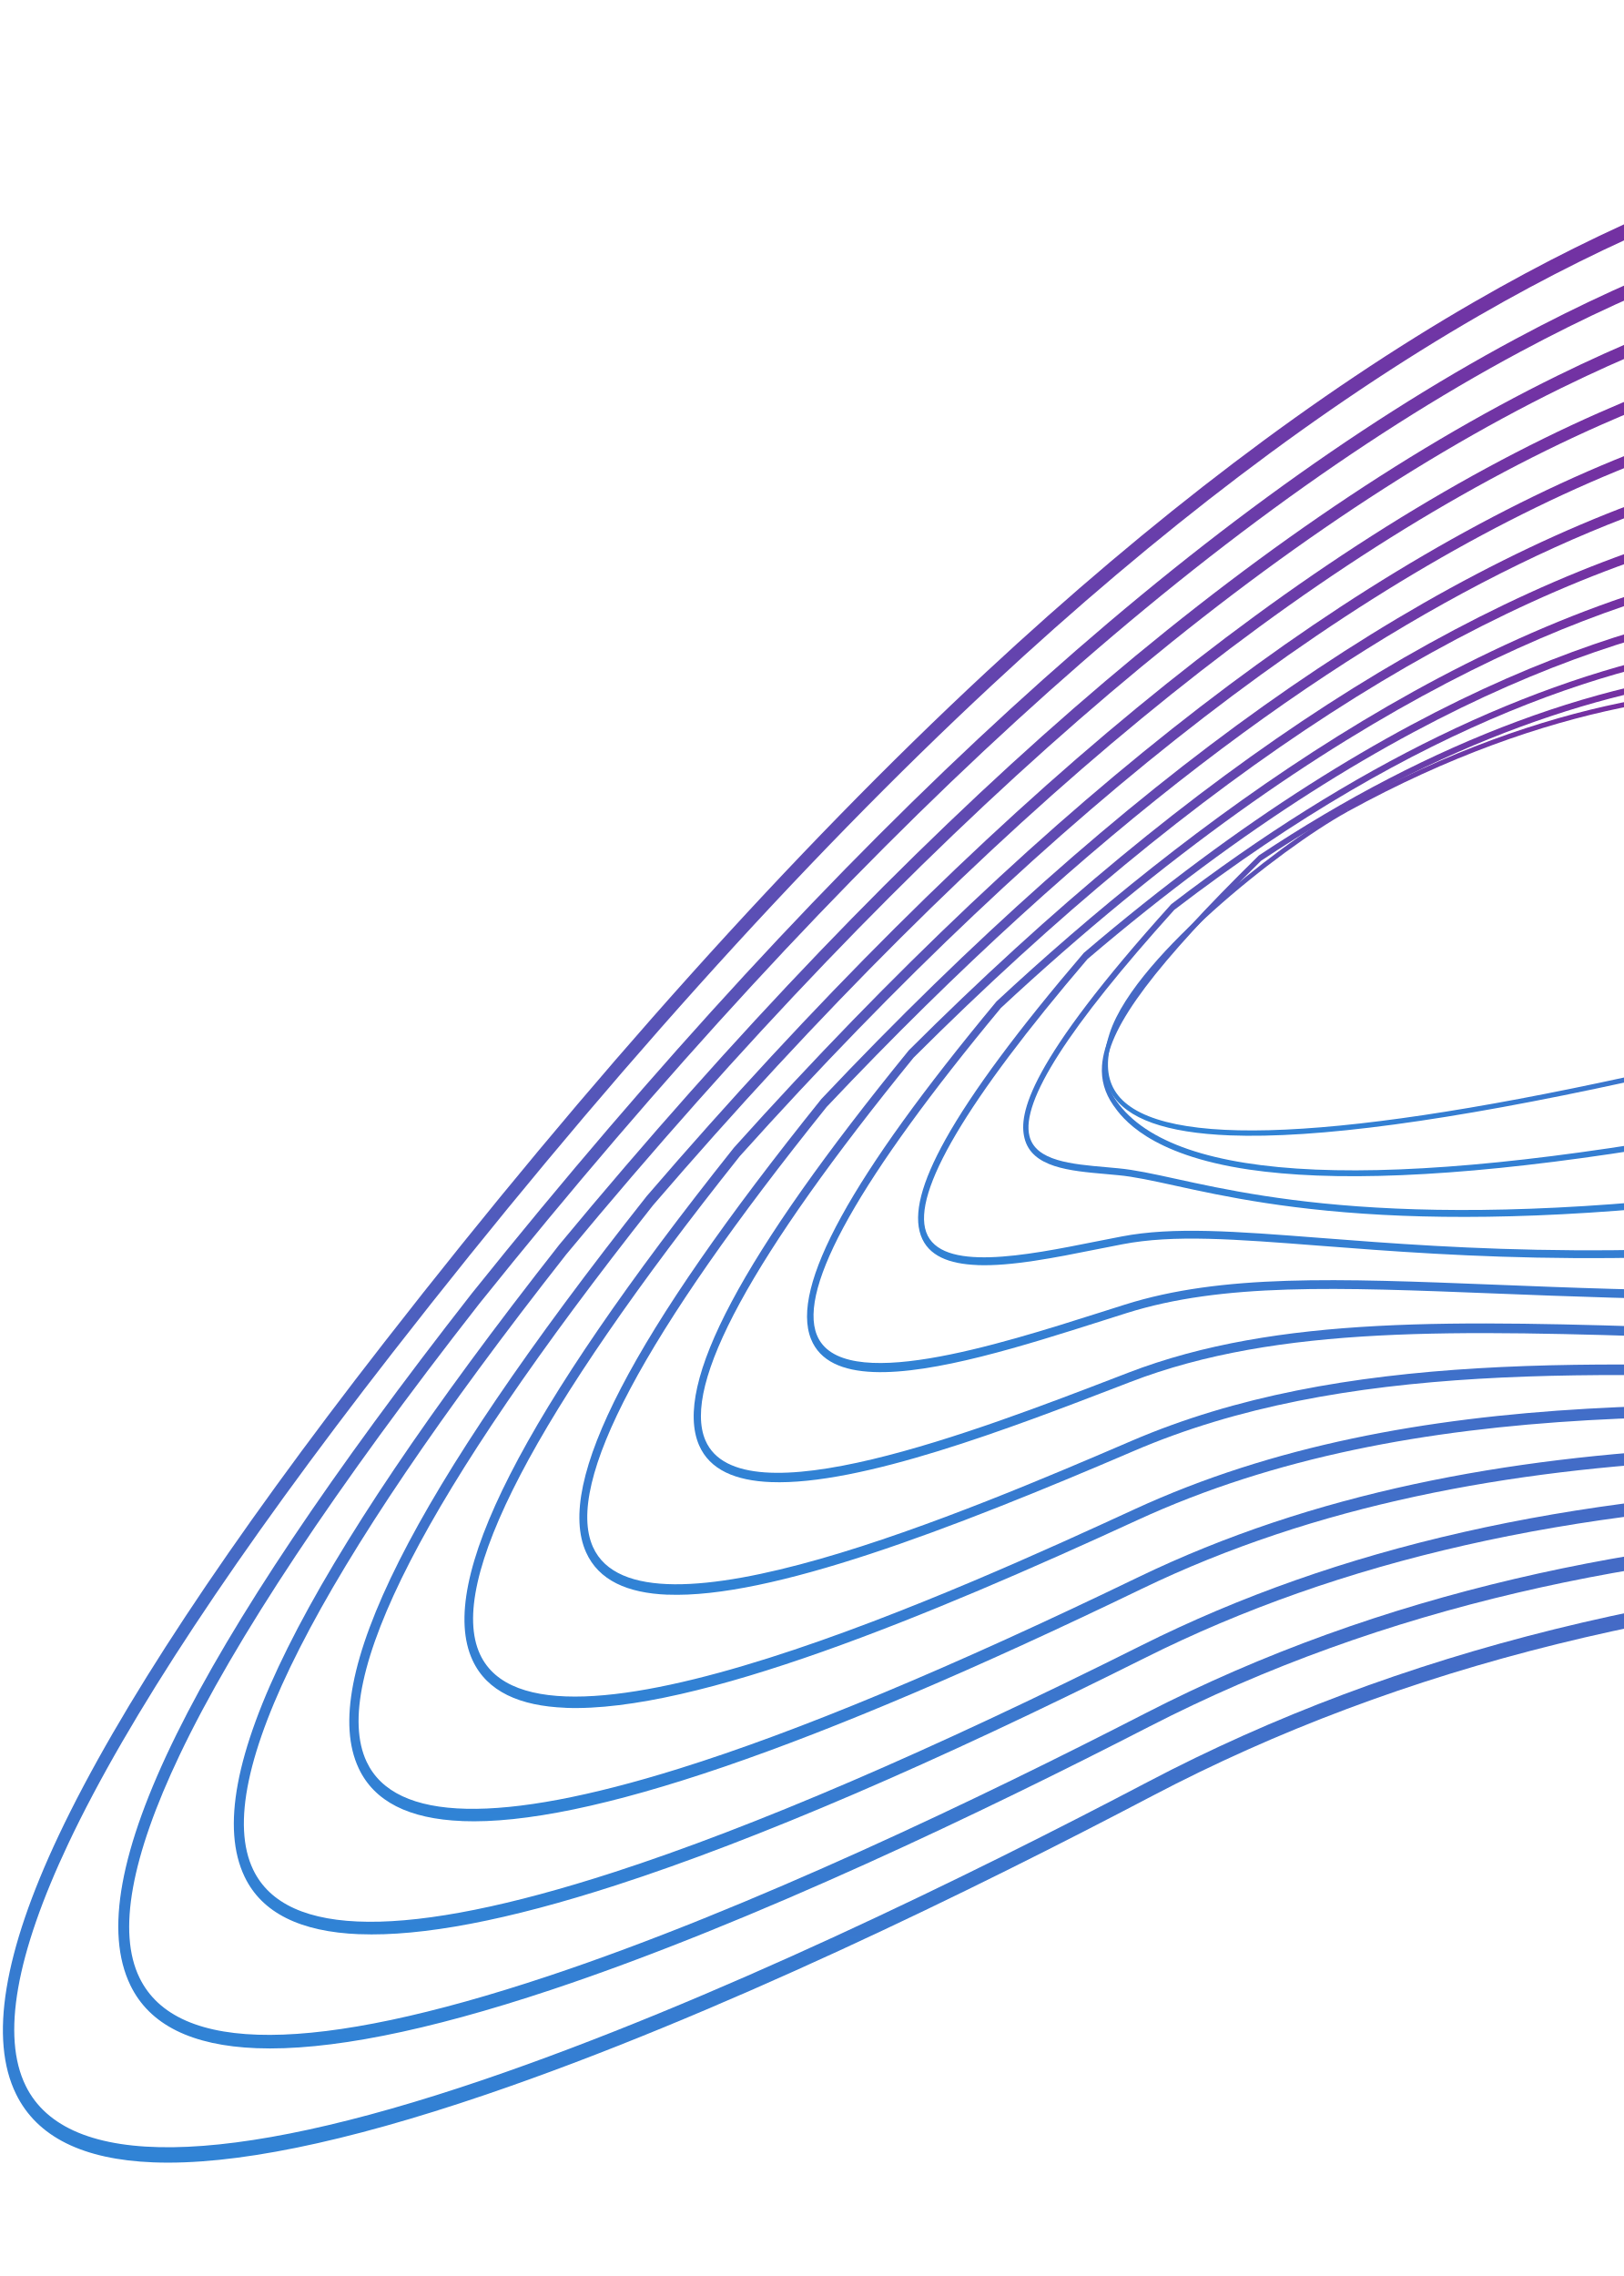
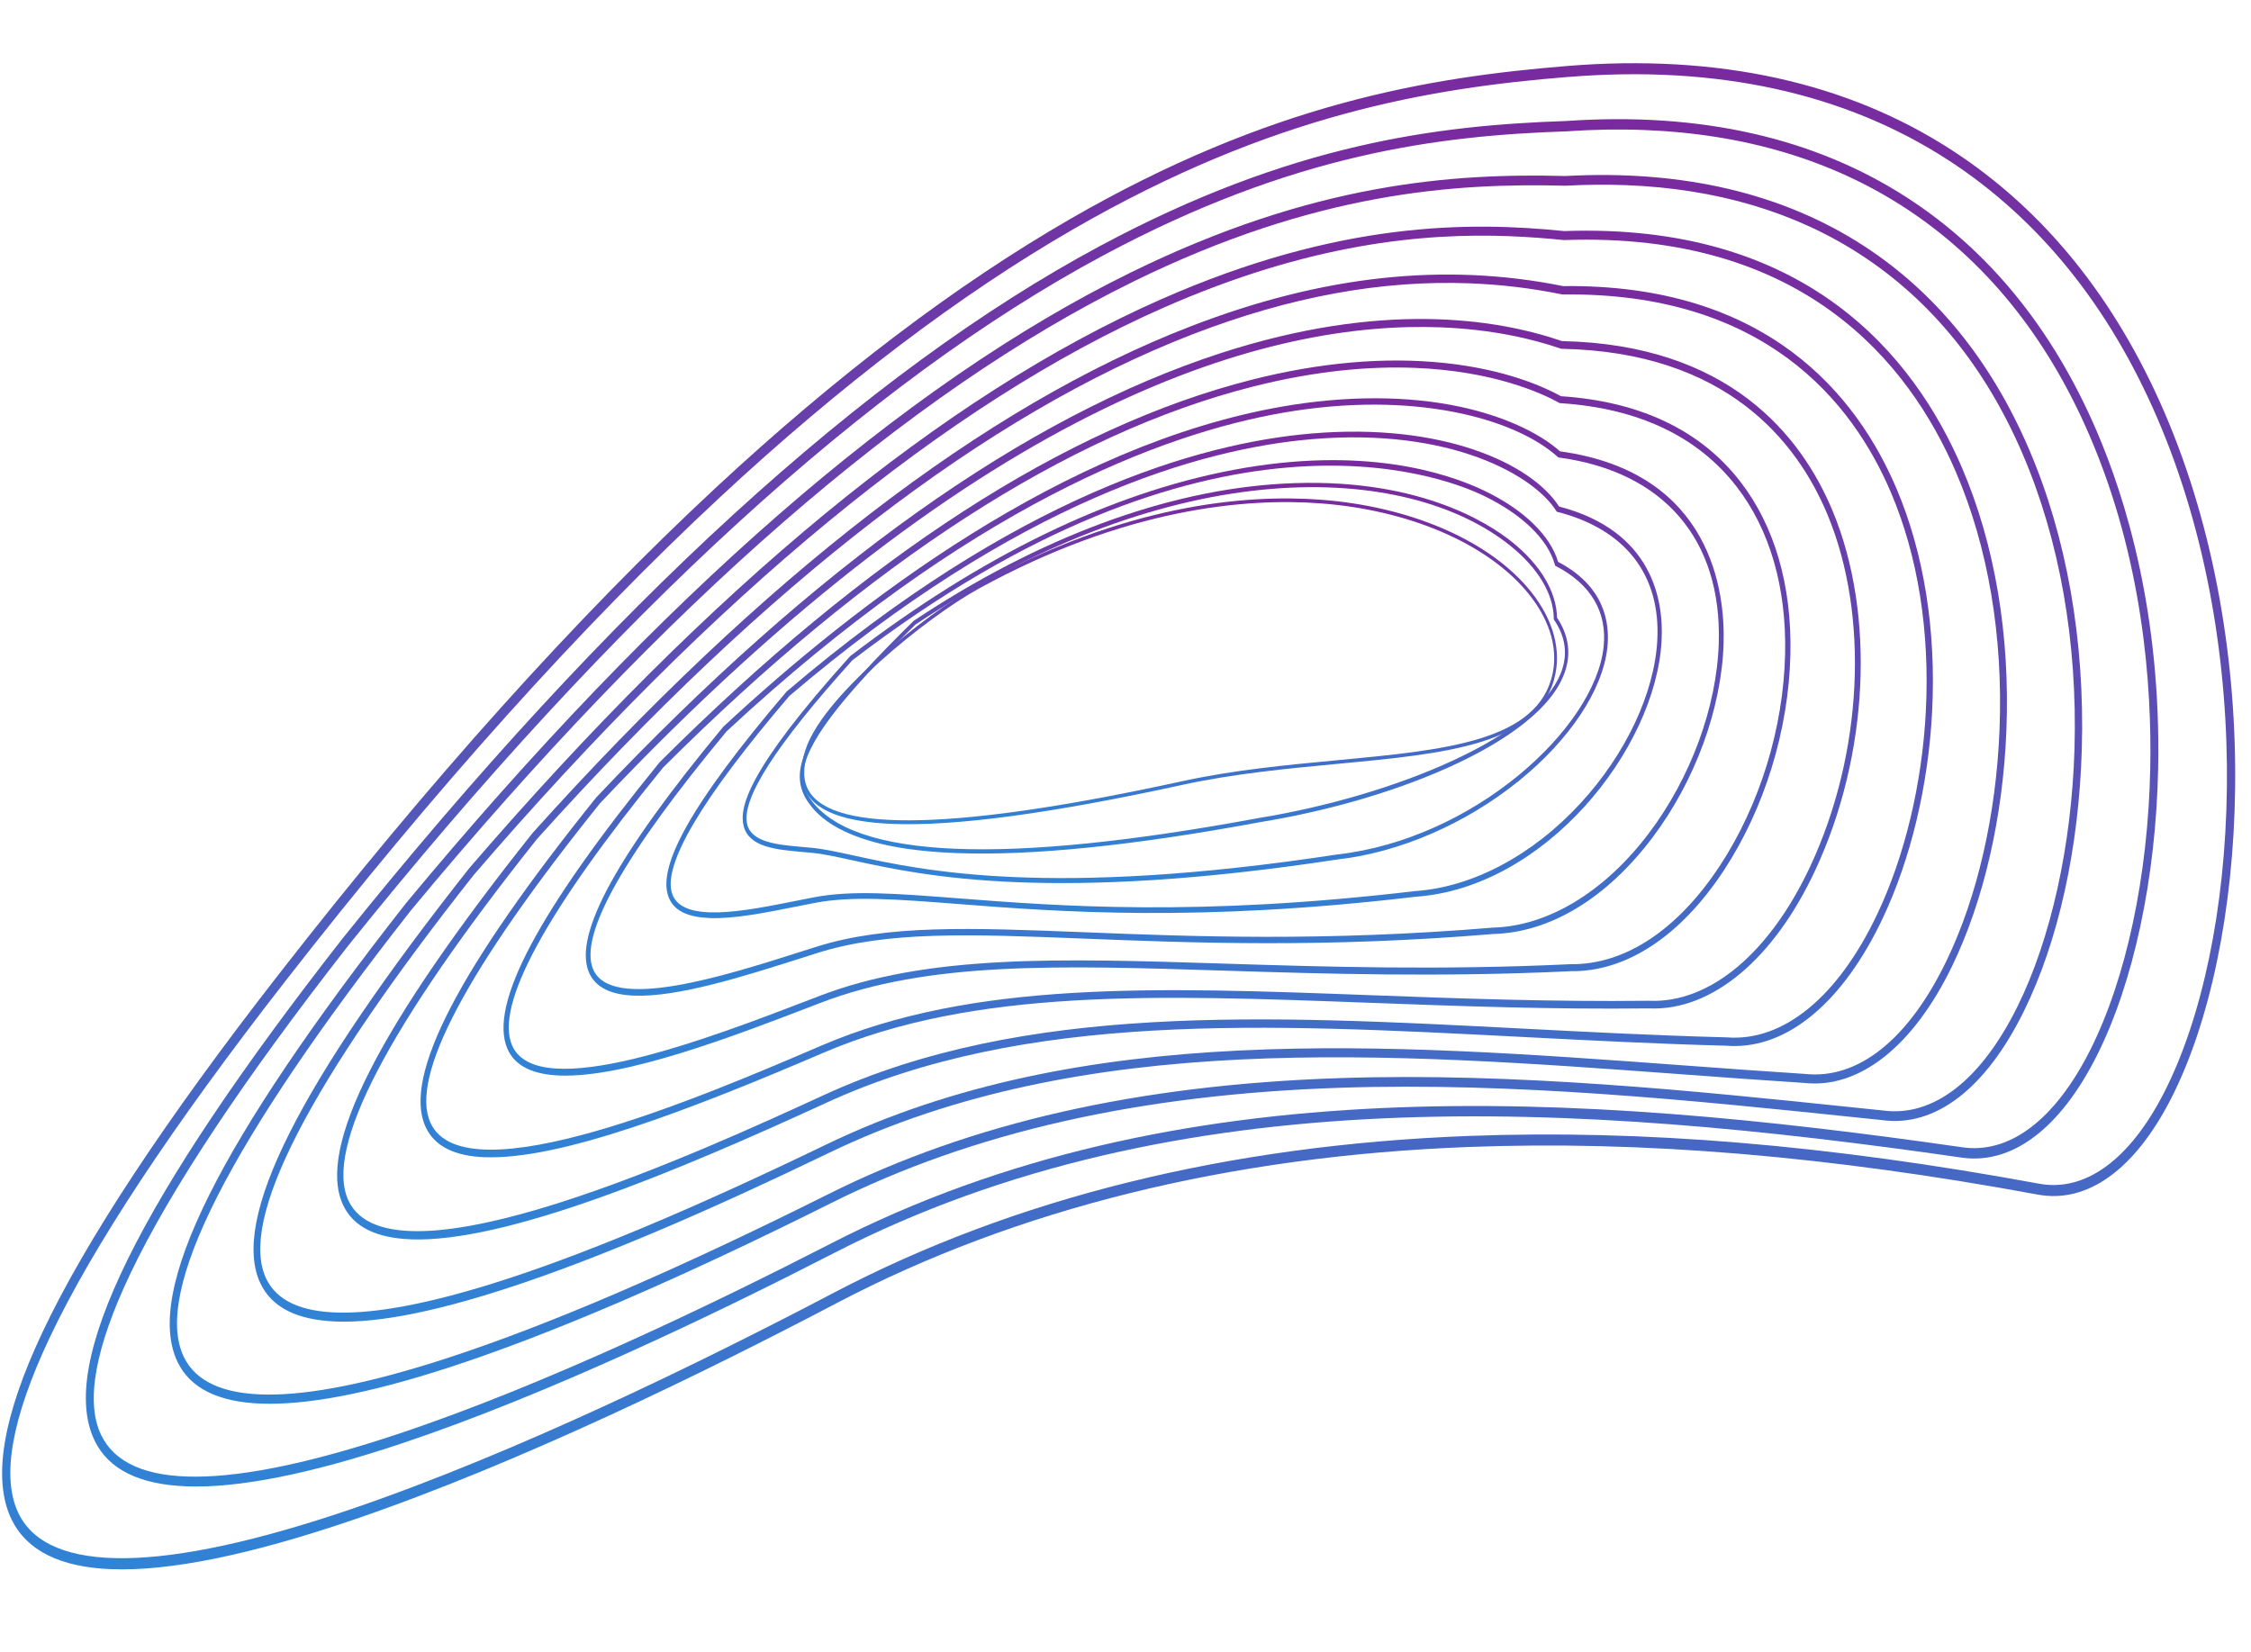
- <svg xmlns="http://www.w3.org/2000/svg" width="413" height="579" viewBox="0 0 413 579" fill="none">
+ <svg xmlns="http://www.w3.org/2000/svg" width="789" height="579" viewBox="0 0 789 579" fill="none">
  <path d="M38.98 550.09C21.086 549.389 9.419 543.6 4.088 532.727C-2.754 518.781 0.894 496.644 14.931 466.928C30.145 434.721 58.025 392.489 97.804 341.424C150.465 273.799 201.948 216.483 250.804 171.054C293.246 131.595 335.056 99.876 375.081 76.794C445.157 36.357 500.304 27.108 549.473 23.123C602.168 18.852 647.562 28.835 684.372 52.79C716.378 73.621 741.363 104.467 758.634 144.489C794.612 227.887 788.044 332.401 760.908 385.275C748.182 410.071 731.612 421.978 714.271 418.775C640.851 405.22 575.564 399.764 514.674 402.091C430.775 405.294 356.263 423.727 293.196 456.854C248.117 480.536 182.122 512.942 123.733 532.818C87.586 545.131 59.27 550.886 38.97 550.09L38.98 550.09ZM549.557 25.046L549.65 26.968C500.754 30.925 445.9 40.134 376.25 80.318C336.412 103.304 294.771 134.887 252.488 174.198C203.752 219.503 152.399 276.695 99.839 344.17C60.23 395.022 32.492 437.015 17.401 468.957C4.019 497.281 0.363 518.028 6.534 530.608C17.011 551.973 57.289 551.439 123.008 529.068C181.241 509.237 247.117 476.891 292.117 453.257C355.499 419.963 430.355 401.44 514.586 398.224C575.632 395.89 641.084 401.366 714.67 414.952C730.855 417.943 746.407 406.627 758.48 383.119C785.116 331.23 791.498 228.499 756.085 146.411C739.111 107.07 714.543 76.743 683.075 56.255C646.726 32.602 601.837 22.741 549.649 26.981L549.556 25.058L549.557 25.046Z" fill="url(#paint0_linear_57_792)" />
  <path d="M65.228 521.046C48.756 520.401 38.035 515.073 33.181 505.056C20.101 478.103 48.512 420.527 120.041 329.029C213.836 212.08 303.209 130.375 385.683 86.174C452.623 50.301 503.777 43.935 549.088 42.414C595.91 39.174 636.195 48.287 668.806 69.515C697.305 88.057 719.484 115.367 734.735 150.713C745.242 175.067 757.542 215.448 756.452 269.459C755.674 307.834 747.837 344.528 734.936 370.128C721.923 395.956 704.908 408.606 687.014 405.728C553.254 386.525 412.834 377.3 292.267 439.301C251.302 460.363 191.69 489.065 140.274 506.188C108.407 516.801 83.337 521.756 65.228 521.046ZM576.491 45.587C567.665 45.241 558.566 45.387 549.191 46.037C504.104 47.554 453.235 53.88 386.709 89.537C304.551 133.57 215.466 215.029 121.931 331.666C85.339 378.465 59.684 417.101 45.694 446.484C33.311 472.503 29.869 491.558 35.477 503.099C44.971 522.661 80.005 522.514 139.583 502.671C190.861 485.594 250.365 456.939 291.251 435.926C412.37 373.637 553.18 382.865 687.31 402.121C704.145 404.828 720.221 392.747 732.632 368.119C745.247 343.074 752.923 307.069 753.685 269.363C754.278 240.009 751.061 195.914 732.335 152.512C717.362 117.808 695.582 90.978 667.582 72.764C641.898 56.058 611.344 46.953 576.481 45.587L576.491 45.587Z" fill="url(#paint1_linear_57_792)" />
  <path d="M91.455 492.053C76.385 491.463 66.619 486.598 62.233 477.437C50.435 452.826 76.619 400.237 142.275 316.662C231.693 208.788 317.148 134.399 396.283 95.553C460.67 63.947 509.472 60.708 548.711 61.705C589.7 59.474 624.963 67.746 653.442 86.3C678.462 102.607 697.852 126.472 711.091 157.244C724.376 188.107 730.808 224.55 729.696 262.641C728.688 297.401 721.458 330.062 709.342 354.598C695.97 381.674 678.359 395.19 659.746 392.67L649.426 391.596C593.983 385.83 531.138 379.297 469.67 381.331C399.323 383.674 340.986 396.894 291.317 421.749C237.723 448.562 192.456 468.026 156.785 479.571C129.197 488.51 107.372 492.664 91.465 492.041L91.455 492.053ZM570.107 64.913C563.172 64.642 556.053 64.71 548.741 65.106C509.658 64.116 461.159 67.341 397.177 98.744C318.356 137.447 233.179 211.602 144.032 319.152C80.314 400.253 53.514 452.908 64.409 475.629C72.771 493.086 103.643 493.304 156.167 476.289C191.749 464.765 236.908 445.349 290.403 418.584C340.339 393.585 398.96 380.299 469.6 377.941C531.205 375.899 594.118 382.435 649.629 388.217L659.978 389.292C677.63 391.671 694.369 378.701 707.19 352.75C718.887 329.073 726.151 296.181 727.134 262.528C728.223 225.067 721.903 189.234 708.859 158.934C695.88 128.764 676.85 105.364 652.301 89.359C629.269 74.341 601.697 66.151 570.107 64.913Z" fill="url(#paint2_linear_57_792)" />
  <path d="M117.599 463.263C103.962 462.728 95.22 458.251 91.266 449.867C80.76 427.586 104.716 379.971 164.52 304.306C249.621 205.42 331.157 138.361 406.894 104.958C469.396 77.387 515.281 77.665 548.286 81.007C632.854 77.972 670.822 124.536 687.771 164.147C699.218 190.895 704.577 222.646 703.27 255.951C702.076 286.415 695.321 315.785 684.256 338.637C670.636 366.772 651.735 381.73 632.488 379.637C618.352 378.735 603.8 377.662 589.736 376.622C486.386 369.017 379.523 361.158 290.386 404.235C206.129 444.928 148.955 464.505 117.619 463.276L117.599 463.263ZM529.458 82.806C498.657 81.599 458.744 85.405 407.636 107.95C332.204 141.222 250.945 208.074 166.125 306.636C108.127 380.028 83.606 427.672 93.282 448.194C100.522 463.534 127.242 464.13 172.712 449.942C203.13 440.445 241.346 424.53 289.537 401.253C379.137 357.962 486.263 365.844 589.846 373.458C603.911 374.498 618.453 375.558 632.618 376.473C651.301 378.481 668.894 364.449 682.218 336.921C693.058 314.524 699.684 285.703 700.856 255.779C702.139 223.065 696.885 191.911 685.659 165.687C669.025 126.823 631.691 81.146 548.264 84.161L548.137 84.156C542.32 83.568 536.091 83.079 529.438 82.818L529.458 82.806Z" fill="url(#paint3_linear_57_792)" />
  <path d="M143.89 434.452C132.278 433.997 123.918 430.347 120.218 422.345C111.006 402.382 132.763 359.73 186.744 291.938C267.589 201.952 345.206 142.221 417.474 114.35C463.699 96.521 506.36 91.921 547.88 100.296C619.247 99.436 650.871 138.501 664.811 171.438C674.392 194.056 678.679 221.025 677.229 249.418C675.901 275.459 669.713 301.284 659.805 322.146C645.956 351.315 626.629 367.455 606.592 366.67C606.125 366.651 605.657 366.633 605.19 366.589C580.938 365.961 556.826 364.707 533.512 363.51C443.921 358.878 359.305 354.506 289.397 386.694C236.601 410.988 177.009 435.763 143.87 434.464L143.89 434.452ZM515.377 99.332C484.255 98.112 452.162 104.015 418.103 117.156C346.13 144.923 268.79 204.459 188.226 294.121C135.91 359.827 113.646 402.473 122.114 420.823C137.238 453.587 247.272 402.971 288.689 383.923C358.982 351.544 443.812 355.937 533.617 360.577C556.921 361.787 581.013 363.027 605.295 363.657C625.042 365.216 644.213 349.508 657.939 320.579C667.653 300.121 673.723 274.781 675.03 249.216C676.457 221.389 672.256 194.989 662.888 172.87C649.234 140.613 618.187 102.343 547.814 103.23L547.638 103.223C536.972 101.054 526.228 99.757 515.377 99.332Z" fill="url(#paint4_linear_57_792)" />
  <path d="M169.877 405.682C159.571 405.278 152.294 402.004 149.11 394.899C141.191 377.241 160.781 339.513 208.989 279.557C285.656 198.397 359.355 145.983 428.085 123.729C483.928 105.646 523.838 111.474 547.513 119.575C605.915 120.782 631.355 152.637 642.378 179.175C657.433 215.414 655.042 264.828 636.274 305.061C621.716 336.289 600.025 354.371 578.215 353.516C578.117 353.512 578.03 353.509 577.932 353.505C543.332 353.9 511.156 352.691 480.042 351.536C405.647 348.762 341.403 346.373 288.466 369.116C241.349 389.331 195.944 406.69 169.868 405.668L169.877 405.682ZM505.036 114.755C446.317 112.454 345.754 138.224 210.318 281.592C163.634 339.663 143.607 377.348 150.856 393.538C162.812 420.216 247.261 383.986 287.841 366.567C341.122 343.67 405.523 346.078 480.103 348.859C511.197 350.014 543.353 351.222 577.963 350.827C578.051 350.831 578.139 350.834 578.226 350.837C599.345 351.665 620.362 334.059 634.541 303.653C652.921 264.23 655.297 215.885 640.584 180.47C629.81 154.547 604.891 123.382 547.355 122.273L547.228 122.268L547.112 122.225C537.176 118.809 523.076 115.462 505.036 114.755Z" fill="url(#paint5_linear_57_792)" />
  <path d="M196.125 377.037C187.164 376.686 180.557 373.941 177.843 367.627C171.238 352.235 188.699 319.382 231.224 267.189C303.805 194.742 373.575 149.67 438.685 133.135C462.768 127.021 485.578 125.043 506.47 127.265C527.488 129.493 540.925 135.467 547.146 138.892C574.871 140.739 596.006 150.788 609.961 168.786C622.012 184.327 628.101 205.288 627.558 229.389C626.96 255.923 618.439 283.562 604.155 305.244C589.033 328.182 570.042 340.69 550.665 340.459C504.734 342.651 464.467 341.382 428.946 340.26C371.084 338.431 325.381 336.987 287.516 351.589L285.185 352.49C257.235 363.243 219.007 377.934 196.135 377.037L196.125 377.037ZM495.892 128.963C480.316 128.352 461.358 129.889 439.03 135.557C374.204 152.025 304.691 196.954 232.42 269.077C191.278 319.587 173.439 352.36 179.469 366.416C188.371 387.152 248.648 363.975 284.663 350.125L286.994 349.225C325.135 334.531 370.964 335.966 428.991 337.802C464.493 338.923 504.731 340.191 550.642 337.998C569.502 338.222 587.99 326.016 602.749 303.618C616.76 282.363 625.122 255.284 625.697 229.317C626.225 205.91 620.326 185.588 608.654 170.538C595.012 152.939 574.223 143.109 546.886 141.329L546.721 141.323L546.567 141.239C540.442 137.844 523.488 130.044 495.882 128.962L495.892 128.963Z" fill="url(#paint6_linear_57_792)" />
  <path d="M222.262 349.032C214.42 348.724 208.615 346.333 206.335 340.641C201.045 327.465 216.459 299.387 253.468 254.834L253.548 254.747C300.641 210.949 372.83 155.925 449.285 142.552C471.769 138.617 493.441 138.642 511.944 142.625C526.498 145.759 539.19 151.434 546.798 158.223C600.216 165.558 604.694 207.81 604.136 225.651C603.426 248.496 594.088 273.927 579.154 293.691C563.115 314.931 543.317 326.905 523.397 327.425C464.096 332.365 417.69 330.533 380.411 329.06C340.143 327.468 311.086 326.317 286.556 334.062C284.602 334.681 282.57 335.322 280.488 335.988C260.632 342.306 237.565 349.631 222.262 349.032ZM254.561 256.525C218.734 299.67 203.011 327.619 207.821 339.605C213.941 354.849 253.751 342.191 280.088 333.821C282.17 333.156 284.203 332.514 286.157 331.895C310.902 324.082 340.066 325.225 380.452 326.82C417.711 328.306 464.058 330.123 523.32 325.181C542.558 324.686 562.456 312.625 577.952 292.098C592.584 272.722 601.745 247.838 602.442 225.533C603.585 189.104 583.159 165.353 546.408 160.384L546.194 160.35L546.023 160.189C531.098 146.699 495.455 136.686 449.499 144.724C407.498 152.068 339.576 177.431 254.562 256.499L254.561 256.525Z" fill="url(#paint7_linear_57_792)" />
  <path d="M248.624 321.821C241.522 321.543 236.128 319.528 234.267 314.265C232.351 308.858 234.413 300.864 240.57 289.823C247.266 277.812 259.081 261.88 275.703 242.453L275.793 242.366C356.274 173.681 420.324 155.288 459.875 151.957C505.629 148.096 536.748 162.478 546.469 177.567C579.463 186.15 583.151 210.7 582.408 224.593C580.368 262.764 541.426 311.312 496.119 314.366C419.634 323.41 371.127 319.642 335.701 316.901C314.172 315.233 298.61 314.018 285.567 316.533C283.432 316.939 281.19 317.392 278.898 317.843C268.477 319.933 257.283 322.173 248.623 321.834L248.624 321.821ZM276.663 243.997C245.881 279.998 232.076 303.348 235.632 313.417C239.289 323.748 261.119 319.374 278.67 315.864C280.961 315.4 283.204 314.96 285.348 314.554C298.538 312.019 314.159 313.236 335.785 314.908C371.163 317.647 419.611 321.413 496.008 312.378C516.142 311.029 537.299 299.765 554.09 281.478C569.892 264.273 579.908 242.951 580.9 224.457C582.129 201.529 569.698 185.548 545.919 179.452L545.658 179.39L545.488 179.113C537.743 166.755 508.573 149.847 459.977 153.945C420.611 157.27 356.855 175.584 276.663 243.997Z" fill="url(#paint8_linear_57_792)" />
  <path d="M356.805 309.28C328.936 308.187 311.23 304.312 298.938 301.615C293.098 300.343 288.49 299.325 284.501 298.963C283.46 298.858 282.409 298.765 281.358 298.672C272.085 297.858 262.501 297.019 260.651 289.541C259.141 283.442 261.36 270.637 297.948 230.072L298.038 229.985C343.942 194.821 389.119 172.869 432.318 164.722C477.671 156.171 506.862 165.622 520.222 172.005C533.967 178.584 543.375 187.659 546.129 196.963C562.192 205.384 564.394 217.989 563.389 227.106C561.758 241.944 550.142 259.403 532.307 273.798C513.688 288.833 490.551 298.847 468.822 301.293C419.417 308.823 383.456 310.324 356.805 309.28ZM284.589 297.215C288.636 297.593 293.283 298.599 299.153 299.885C323.145 305.14 367.792 314.913 468.686 299.549C516.6 294.15 558.949 255.369 562.078 226.849C563.417 214.615 557.642 204.794 545.374 198.453L545.094 198.313L544.996 197.936C542.526 188.991 533.327 180.143 519.775 173.662C504.815 166.507 423.867 135.658 298.755 231.469C271.786 261.373 259.731 280.193 261.911 288.998C263.484 295.358 272.611 296.153 281.446 296.924C282.507 297.017 283.558 297.11 284.598 297.215L284.589 297.215Z" fill="url(#paint9_linear_57_792)" />
  <path d="M335.032 299.05C328.778 298.805 323.037 298.297 317.828 297.539C292.136 293.763 285.437 284.279 283.235 281.166C281.054 278.015 280.115 274.72 280.372 271.085C281.154 260.195 292.695 244.715 320.214 217.679L320.303 217.605C364.172 188.402 408.956 171.778 449.818 169.542C495.991 166.998 521.223 182.966 529.928 189.952C539.945 197.982 545.563 207.411 545.757 216.511C549.576 222.263 550.621 228.267 548.884 234.368C544.776 248.812 526.119 260.316 511.208 267.408C491.675 276.701 466.929 284.102 441.546 288.233C397.204 296.464 361.488 300.087 335.032 299.05ZM284.068 280.13C298.921 301.125 351.85 303.354 441.385 286.733C487.826 279.177 540.901 258.075 547.804 233.849C549.403 228.245 548.368 222.68 544.754 217.335L544.613 217.123L544.619 216.84C544.522 208.182 539.101 199.108 529.323 191.268C492.875 162.047 412.088 158.249 320.848 218.966C294.017 245.334 282.248 260.971 281.509 271.246C281.281 274.469 282.094 277.296 284.068 280.142L284.068 280.13Z" fill="url(#paint10_linear_57_792)" />
  <path d="M312.866 288.831C296.609 288.194 286.647 284.623 282.777 278.109C280.429 274.166 280.267 269.201 282.29 262.944C285.739 252.248 298.234 239.446 308.115 230.599C319.399 220.481 332.912 210.527 342.527 205.25C394.334 176.795 436.641 173.199 462.998 175.185C493.638 177.493 520.63 188.919 535.217 205.731C543.645 215.45 547.185 226.252 545.206 236.156C540.219 261.049 507.205 264.16 468.983 267.762C451.035 269.454 432.482 271.2 414.238 275.186C368.561 285.154 334.92 289.696 312.866 288.831ZM342.709 205.849L342.9 206.449C325.2 216.175 289.076 245.205 283.195 263.469C281.329 269.256 281.451 273.781 283.555 277.328C292.31 292.057 336.238 290.906 414.091 273.918C432.384 269.921 450.957 268.176 468.925 266.485C506.775 262.92 539.457 259.834 544.268 235.836C546.157 226.431 542.714 216.096 534.58 206.71C520.156 190.072 493.375 178.771 462.949 176.471C436.661 174.487 394.539 178.091 342.91 206.437L342.719 205.837L342.709 205.849Z" fill="url(#paint11_linear_57_792)" />
  <defs>
    <linearGradient id="paint0_linear_57_792" x1="400.684" y1="15.219" x2="379.199" y2="563.424" gradientUnits="userSpaceOnUse">
      <stop stop-color="#792A9E" />
      <stop offset="1" stop-color="#3083D5" />
    </linearGradient>
    <linearGradient id="paint1_linear_57_792" x1="401.038" y1="35.078" x2="381.507" y2="533.441" gradientUnits="userSpaceOnUse">
      <stop stop-color="#792A9E" />
      <stop offset="1" stop-color="#3083D5" />
    </linearGradient>
    <linearGradient id="paint2_linear_57_792" x1="401.543" y1="54.907" x2="383.962" y2="503.517" gradientUnits="userSpaceOnUse">
      <stop stop-color="#792A9E" />
      <stop offset="1" stop-color="#3083D5" />
    </linearGradient>
    <linearGradient id="paint3_linear_57_792" x1="402.22" y1="74.668" x2="386.577" y2="473.817" gradientUnits="userSpaceOnUse">
      <stop stop-color="#792A9E" />
      <stop offset="1" stop-color="#3083D5" />
    </linearGradient>
    <linearGradient id="paint4_linear_57_792" x1="403.118" y1="92.006" x2="389.319" y2="444.084" gradientUnits="userSpaceOnUse">
      <stop stop-color="#792A9E" />
      <stop offset="1" stop-color="#3083D5" />
    </linearGradient>
    <linearGradient id="paint5_linear_57_792" x1="404.36" y1="108.017" x2="392.353" y2="414.401" gradientUnits="userSpaceOnUse">
      <stop stop-color="#792A9E" />
      <stop offset="1" stop-color="#3083D5" />
    </linearGradient>
    <linearGradient id="paint6_linear_57_792" x1="405.893" y1="122.977" x2="395.63" y2="384.856" gradientUnits="userSpaceOnUse">
      <stop stop-color="#792A9E" />
      <stop offset="1" stop-color="#3083D5" />
    </linearGradient>
    <linearGradient id="paint7_linear_57_792" x1="407.967" y1="136.594" x2="399.37" y2="355.973" gradientUnits="userSpaceOnUse">
      <stop stop-color="#792A9E" />
      <stop offset="1" stop-color="#3083D5" />
    </linearGradient>
    <linearGradient id="paint8_linear_57_792" x1="410.677" y1="148.689" x2="403.653" y2="327.91" gradientUnits="userSpaceOnUse">
      <stop stop-color="#792A9E" />
      <stop offset="1" stop-color="#3083D5" />
    </linearGradient>
    <linearGradient id="paint9_linear_57_792" x1="414.123" y1="159.107" x2="408.158" y2="311.292" gradientUnits="userSpaceOnUse">
      <stop stop-color="#792A9E" />
      <stop offset="1" stop-color="#3083D5" />
    </linearGradient>
    <linearGradient id="paint10_linear_57_792" x1="416.886" y1="167.471" x2="411.611" y2="302.051" gradientUnits="userSpaceOnUse">
      <stop stop-color="#792A9E" />
      <stop offset="1" stop-color="#3083D5" />
    </linearGradient>
    <linearGradient id="paint11_linear_57_792" x1="415.064" y1="173.204" x2="410.382" y2="292.653" gradientUnits="userSpaceOnUse">
      <stop stop-color="#792A9E" />
      <stop offset="1" stop-color="#3083D5" />
    </linearGradient>
  </defs>
</svg>
